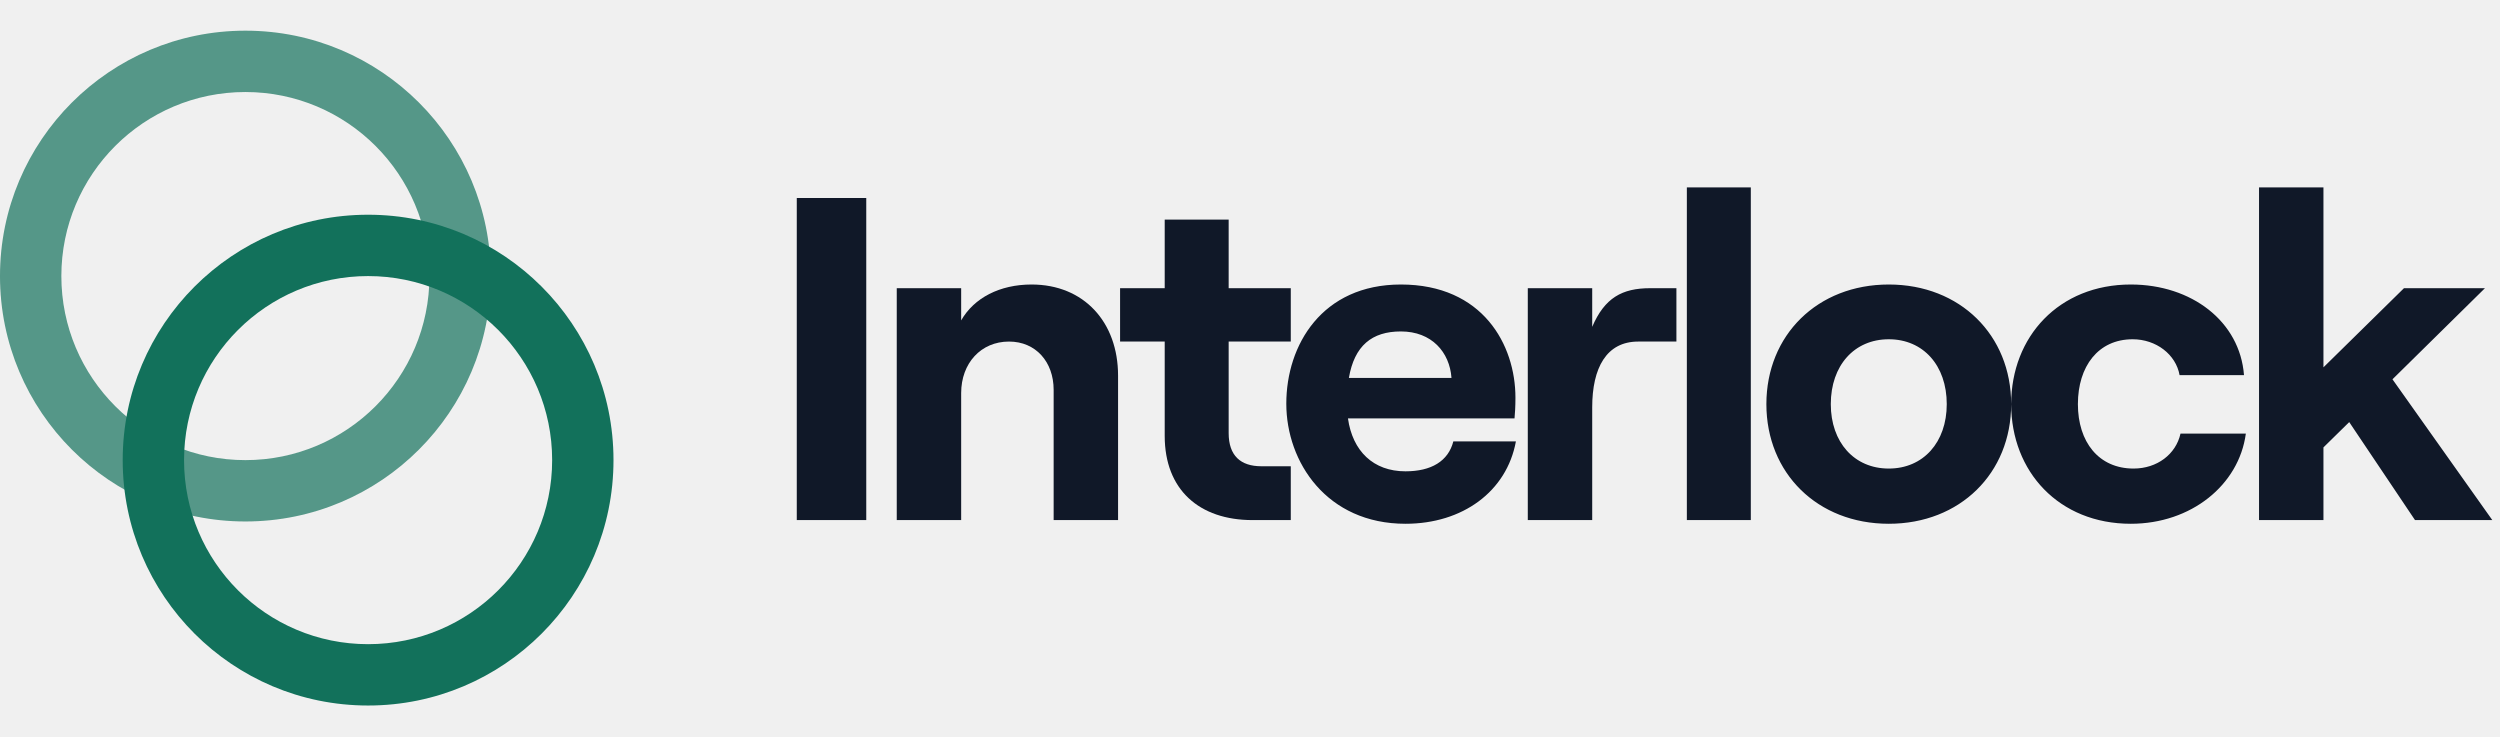
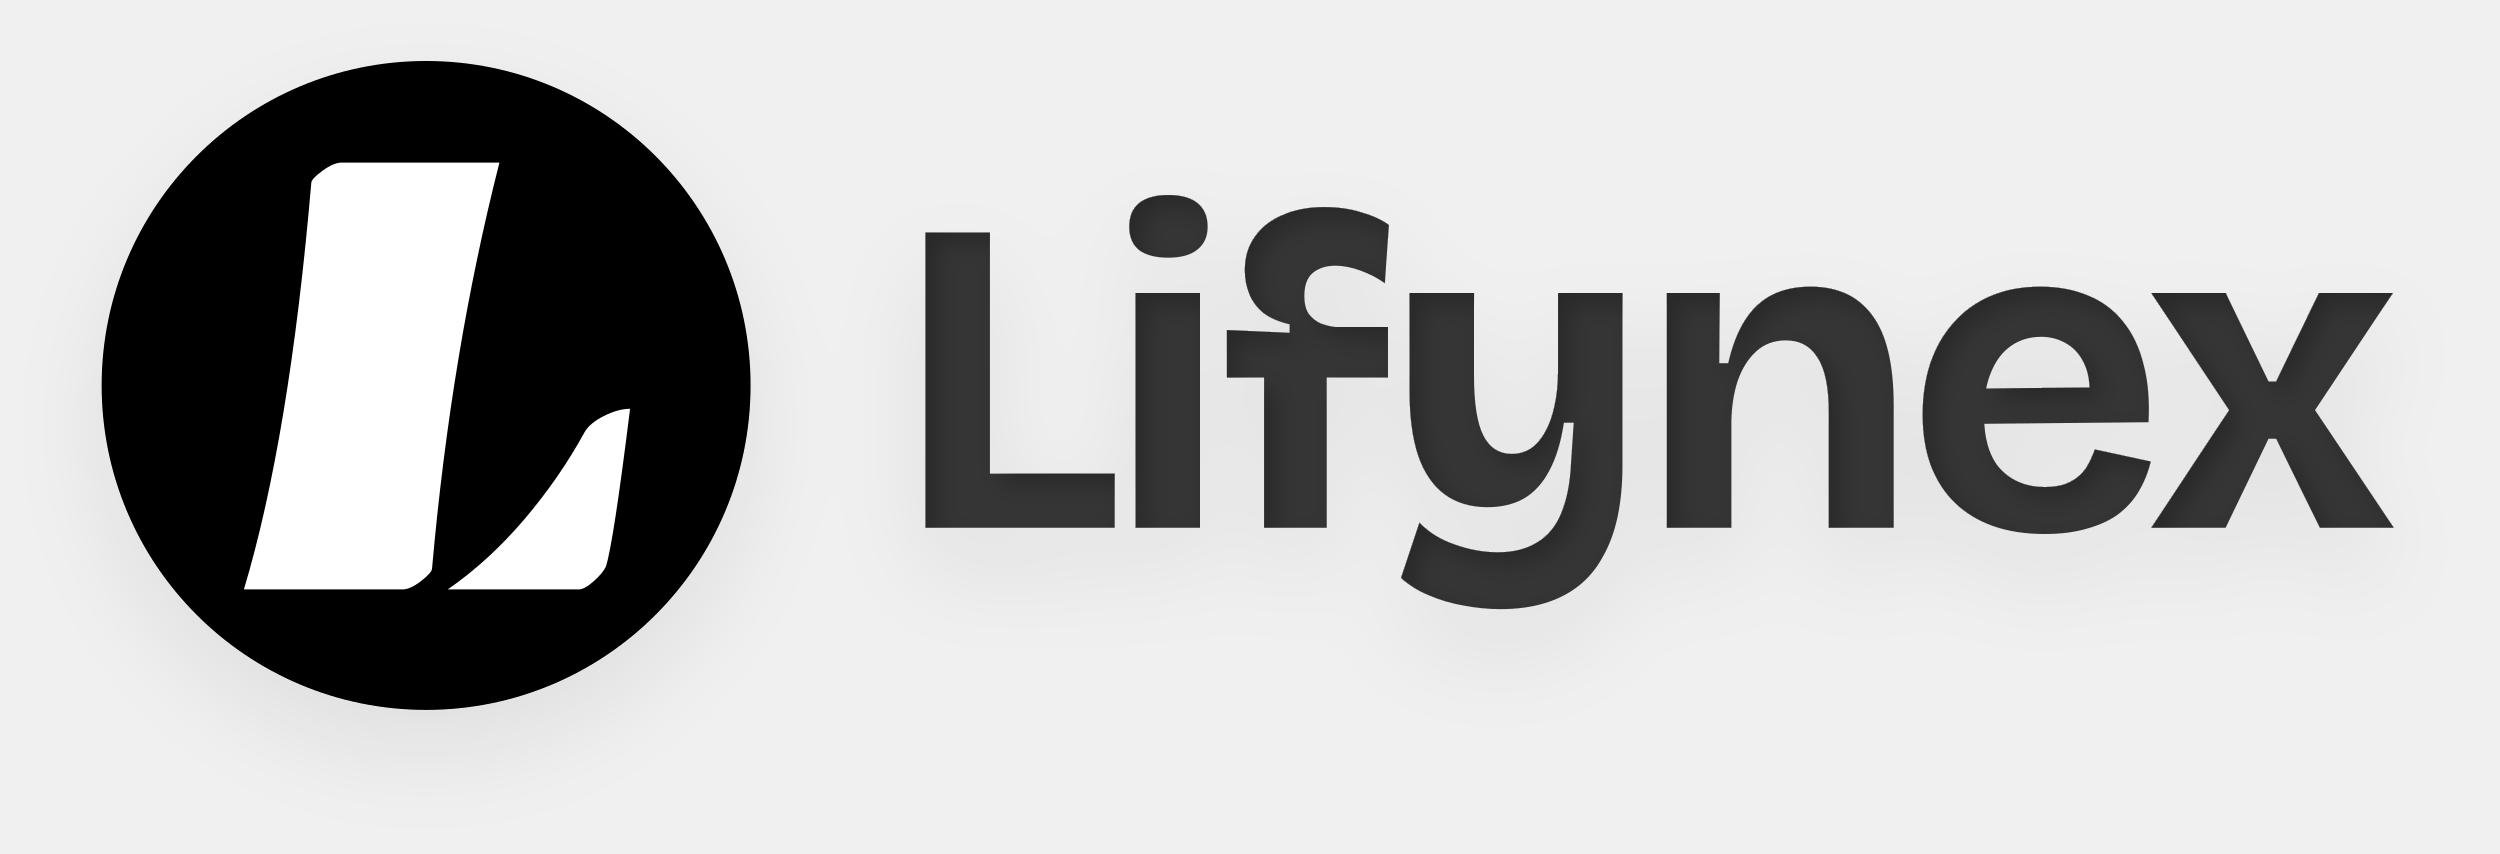
- <svg xmlns="http://www.w3.org/2000/svg" width="163" height="48" viewBox="0 0 163 48" fill="none">
-   <path opacity=".7" fill-rule="evenodd" clip-rule="evenodd" d="M16 30c6.627 0 12-5.373 12-12S22.627 6 16 6 4 11.373 4 18s5.373 12 12 12zm0 4c8.837 0 16-7.163 16-16S24.837 2 16 2 0 9.163 0 18s7.163 16 16 16z" fill="#12715B" />
-   <path fill-rule="evenodd" clip-rule="evenodd" d="M24 42c6.627 0 12-5.373 12-12s-5.373-12-12-12-12 5.373-12 12 5.373 12 12 12zm0 4c8.837 0 16-7.163 16-16s-7.163-16-16-16S8 21.163 8 30s7.163 16 16 16z" fill="#12715B" />
-   <path d="M51.95 33.91h4.53v-21h-4.53v21zm6.518 0h4.2v-8.28c0-1.95 1.29-3.36 3.12-3.36 1.74 0 2.91 1.32 2.91 3.15v8.49h4.2v-9.42c0-3.48-2.22-5.94-5.64-5.94-2.07 0-3.75.87-4.59 2.34v-2.1h-4.2v15.12zm17.471-19.59v4.47h-2.91v3.48h2.91v6.15c0 3.51 2.25 5.49 5.73 5.49h2.49V30.4h-1.92c-1.35 0-2.13-.69-2.13-2.16v-5.97h4.05v-3.48h-4.05v-4.47h-4.17z" fill="#101828" />
-   <path d="M94.757 28.78c-.33 1.29-1.44 1.95-3.12 1.95-2.1 0-3.45-1.32-3.75-3.45h10.86c.03-.33.06-.78.06-1.35 0-3.45-2.13-7.38-7.47-7.38-5.13 0-7.47 3.93-7.47 7.77 0 3.81 2.64 7.83 7.77 7.83 3.72 0 6.6-2.1 7.2-5.37h-4.08zm-3.42-7.17c2.01 0 3.18 1.35 3.3 3.03h-6.69c.36-2.1 1.5-3.03 3.39-3.03zm17.965.66v-3.48h-1.71c-1.83 0-2.97.63-3.78 2.52v-2.52h-4.2v15.12h4.2v-7.35c0-2.58.93-4.29 3-4.29h2.49zm.681 11.64h4.17V12.22h-4.17v21.69zm13.165.24c4.65 0 7.98-3.3 7.98-7.8s-3.33-7.8-7.98-7.8-7.98 3.3-7.98 7.8 3.33 7.8 7.98 7.8zm0-3.6c-2.25 0-3.78-1.71-3.78-4.2 0-2.52 1.53-4.23 3.78-4.23s3.78 1.71 3.78 4.23c0 2.49-1.53 4.2-3.78 4.2zm15.781 3.6c3.93 0 7.05-2.52 7.5-5.88h-4.26c-.3 1.35-1.53 2.28-3.06 2.28-2.28 0-3.63-1.74-3.63-4.2s1.32-4.23 3.57-4.23c1.53 0 2.82.99 3.06 2.34h4.2c-.27-3.51-3.42-5.91-7.38-5.91-4.68 0-7.8 3.39-7.8 7.8s3.12 7.8 7.8 7.8zm18.53-.24h5.04l-6.51-9.18 6.03-5.94h-5.28l-5.25 5.16V12.22h-4.2v21.69h4.2v-4.74l1.68-1.65 4.29 6.39z" fill="#101828" />
+ <svg xmlns="http://www.w3.org/2000/svg" width="123" height="42" viewBox="0 0 123 42" fill="none">
+   <g filter="url(#filter0_d_3451_96)">
+     <rect x="5" y="3" width="31.929" height="31.929" rx="15.965" fill="black" />
+     <path d="M19.801 29H12C13.495 24.011 14.6 17.345 15.315 9.003C15.315 8.869 15.499 8.669 15.867 8.401C16.235 8.134 16.548 8 16.804 8H24.572C22.987 14.223 21.882 20.879 21.257 27.966C21.257 28.1 21.079 28.306 20.722 28.583C20.364 28.861 20.058 29 19.801 29ZM28.757 21.27C28.924 20.971 29.242 20.704 29.711 20.467C30.18 20.231 30.609 20.112 31 20.112C30.453 24.515 30.057 27.102 29.811 27.874C29.711 28.09 29.51 28.331 29.209 28.599C28.907 28.866 28.662 29 28.472 29H22.027C23.355 28.084 24.605 26.943 25.777 25.575C26.949 24.196 27.942 22.761 28.757 21.27Z" fill="white" />
+     <g filter="url(#filter1_i_3451_96)">
+       <path d="M45.536 25.965V11.445H48.704V25.965H45.536ZM46.196 25.965V23.303H54.842V25.965H46.196ZM55.872 25.965V14.415H59.04V25.965H55.872ZM57.478 12.677C56.862 12.677 56.385 12.552 56.048 12.303C55.725 12.039 55.564 11.658 55.564 11.159C55.564 10.646 55.725 10.257 56.048 9.993C56.385 9.729 56.862 9.597 57.478 9.597C58.109 9.597 58.585 9.729 58.908 9.993C59.245 10.257 59.414 10.646 59.414 11.159C59.414 11.643 59.245 12.017 58.908 12.281C58.585 12.545 58.109 12.677 57.478 12.677ZM62.194 25.965V18.573H60.368V16.241L63.448 16.373V15.955C62.934 15.838 62.509 15.654 62.172 15.405C61.849 15.141 61.614 14.825 61.468 14.459C61.321 14.092 61.248 13.704 61.248 13.293C61.248 12.662 61.409 12.12 61.732 11.665C62.054 11.195 62.509 10.836 63.096 10.587C63.682 10.323 64.372 10.191 65.164 10.191C65.838 10.191 66.447 10.279 66.99 10.455C67.547 10.616 67.994 10.822 68.332 11.071L68.134 13.931C67.782 13.681 67.386 13.476 66.946 13.315C66.506 13.153 66.088 13.073 65.692 13.073C65.252 13.073 64.885 13.19 64.592 13.425C64.313 13.659 64.174 14.041 64.174 14.569C64.174 14.935 64.247 15.229 64.394 15.449C64.555 15.654 64.746 15.808 64.966 15.911C65.2 15.999 65.428 16.058 65.648 16.087H68.288V18.573H65.274V25.965H62.194ZM73.819 29.969C73.232 29.969 72.631 29.91 72.015 29.793C71.413 29.69 70.841 29.521 70.299 29.287C69.771 29.067 69.316 28.781 68.935 28.429L69.837 25.723C70.306 26.207 70.893 26.566 71.597 26.801C72.301 27.05 72.997 27.175 73.687 27.175C74.464 27.175 75.109 27.014 75.623 26.691C76.151 26.383 76.547 25.906 76.811 25.261C77.089 24.601 77.251 23.779 77.295 22.797L77.427 20.795H76.943C76.796 21.763 76.554 22.555 76.217 23.171C75.894 23.787 75.476 24.241 74.963 24.535C74.464 24.814 73.87 24.953 73.181 24.953C72.345 24.953 71.641 24.74 71.069 24.315C70.497 23.89 70.064 23.252 69.771 22.401C69.492 21.55 69.353 20.502 69.353 19.255V14.415H72.521V18.485C72.521 19.849 72.675 20.831 72.983 21.433C73.291 22.034 73.76 22.335 74.391 22.335C74.728 22.335 75.036 22.247 75.315 22.071C75.593 21.88 75.828 21.609 76.019 21.257C76.224 20.905 76.378 20.48 76.481 19.981C76.598 19.468 76.657 18.888 76.657 18.243V14.415H79.825V22.907C79.825 23.831 79.744 24.674 79.583 25.437C79.421 26.185 79.179 26.837 78.857 27.395C78.549 27.967 78.153 28.444 77.669 28.825C77.185 29.206 76.62 29.492 75.975 29.683C75.344 29.873 74.625 29.969 73.819 29.969ZM82.015 25.965V18.969V14.415H84.611L84.589 17.869H85.029C85.22 17.033 85.491 16.336 85.843 15.779C86.195 15.222 86.635 14.803 87.163 14.525C87.706 14.246 88.344 14.107 89.077 14.107C90.412 14.107 91.424 14.576 92.113 15.515C92.817 16.453 93.169 17.927 93.169 19.937V25.965H89.979V20.289C89.979 19.057 89.796 18.162 89.429 17.605C89.077 17.033 88.556 16.747 87.867 16.747C87.281 16.747 86.789 16.93 86.393 17.297C85.997 17.663 85.697 18.148 85.491 18.749C85.3 19.335 85.198 19.995 85.183 20.729V25.965H82.015ZM100.602 26.273C99.649 26.273 98.798 26.141 98.05 25.877C97.317 25.613 96.693 25.232 96.18 24.733C95.667 24.234 95.271 23.618 94.992 22.885C94.728 22.151 94.596 21.323 94.596 20.399C94.596 19.489 94.721 18.654 94.97 17.891C95.234 17.113 95.615 16.446 96.114 15.889C96.613 15.317 97.221 14.877 97.94 14.569C98.659 14.261 99.473 14.107 100.382 14.107C101.262 14.107 102.047 14.254 102.736 14.547C103.425 14.825 103.997 15.251 104.452 15.823C104.921 16.395 105.259 17.099 105.464 17.935C105.684 18.756 105.765 19.702 105.706 20.773L96.642 20.861V19.123L103.88 19.057L102.758 19.937C102.861 19.16 102.809 18.521 102.604 18.023C102.399 17.524 102.098 17.157 101.702 16.923C101.321 16.688 100.895 16.571 100.426 16.571C99.869 16.571 99.377 16.718 98.952 17.011C98.527 17.304 98.197 17.737 97.962 18.309C97.727 18.866 97.61 19.541 97.61 20.333C97.61 21.579 97.881 22.496 98.424 23.083C98.981 23.669 99.707 23.963 100.602 23.963C101.013 23.963 101.357 23.912 101.636 23.809C101.929 23.692 102.164 23.545 102.34 23.369C102.531 23.193 102.677 22.995 102.78 22.775C102.897 22.555 102.993 22.335 103.066 22.115L105.816 22.709C105.684 23.252 105.486 23.743 105.222 24.183C104.973 24.608 104.635 24.982 104.21 25.305C103.785 25.613 103.271 25.848 102.67 26.009C102.083 26.185 101.394 26.273 100.602 26.273ZM105.848 25.965L109.676 20.179L105.848 14.415H109.5L111.612 18.771H111.986L114.098 14.415H117.728L113.9 20.179L117.772 25.965H114.142L111.986 21.587H111.612L109.5 25.965H105.848Z" fill="#353535" />
+     </g>
+   </g>
+   <defs>
+     <filter id="filter0_d_3451_96" x="0.5" y="0.5" width="122.93" height="40.93" filterUnits="userSpaceOnUse" color-interpolation-filters="sRGB">
+       <feFlood flood-opacity="0" result="BackgroundImageFix" />
+       <feColorMatrix in="SourceAlpha" type="matrix" values="0 0 0 0 0 0 0 0 0 0 0 0 0 0 0 0 0 0 127 0" result="hardAlpha" />
+       <feOffset dy="2" />
+       <feGaussianBlur stdDeviation="2.25" />
+       <feComposite in2="hardAlpha" operator="out" />
+       <feColorMatrix type="matrix" values="0 0 0 0 0 0 0 0 0 0 0 0 0 0 0 0 0 0 0.07 0" />
+       <feBlend mode="normal" in2="BackgroundImageFix" result="effect1_dropShadow_3451_96" />
+       <feBlend mode="normal" in="SourceGraphic" in2="effect1_dropShadow_3451_96" result="shape" />
+     </filter>
+     <filter id="filter1_i_3451_96" x="45.535" y="9.598" width="72.738" height="20.871" filterUnits="userSpaceOnUse" color-interpolation-filters="sRGB">
+       <feFlood flood-opacity="0" result="BackgroundImageFix" />
+       <feBlend mode="normal" in="SourceGraphic" in2="BackgroundImageFix" result="shape" />
+       <feColorMatrix in="SourceAlpha" type="matrix" values="0 0 0 0 0 0 0 0 0 0 0 0 0 0 0 0 0 0 127 0" result="hardAlpha" />
+       <feOffset dx="0.5" dy="0.5" />
+       <feGaussianBlur stdDeviation="0.6" />
+       <feComposite in2="hardAlpha" operator="arithmetic" k2="-1" k3="1" />
+       <feColorMatrix type="matrix" values="0 0 0 0 0 0 0 0 0 0 0 0 0 0 0 0 0 0 0.25 0" />
+       <feBlend mode="normal" in2="shape" result="effect1_innerShadow_3451_96" />
+     </filter>
+   </defs>
</svg>
